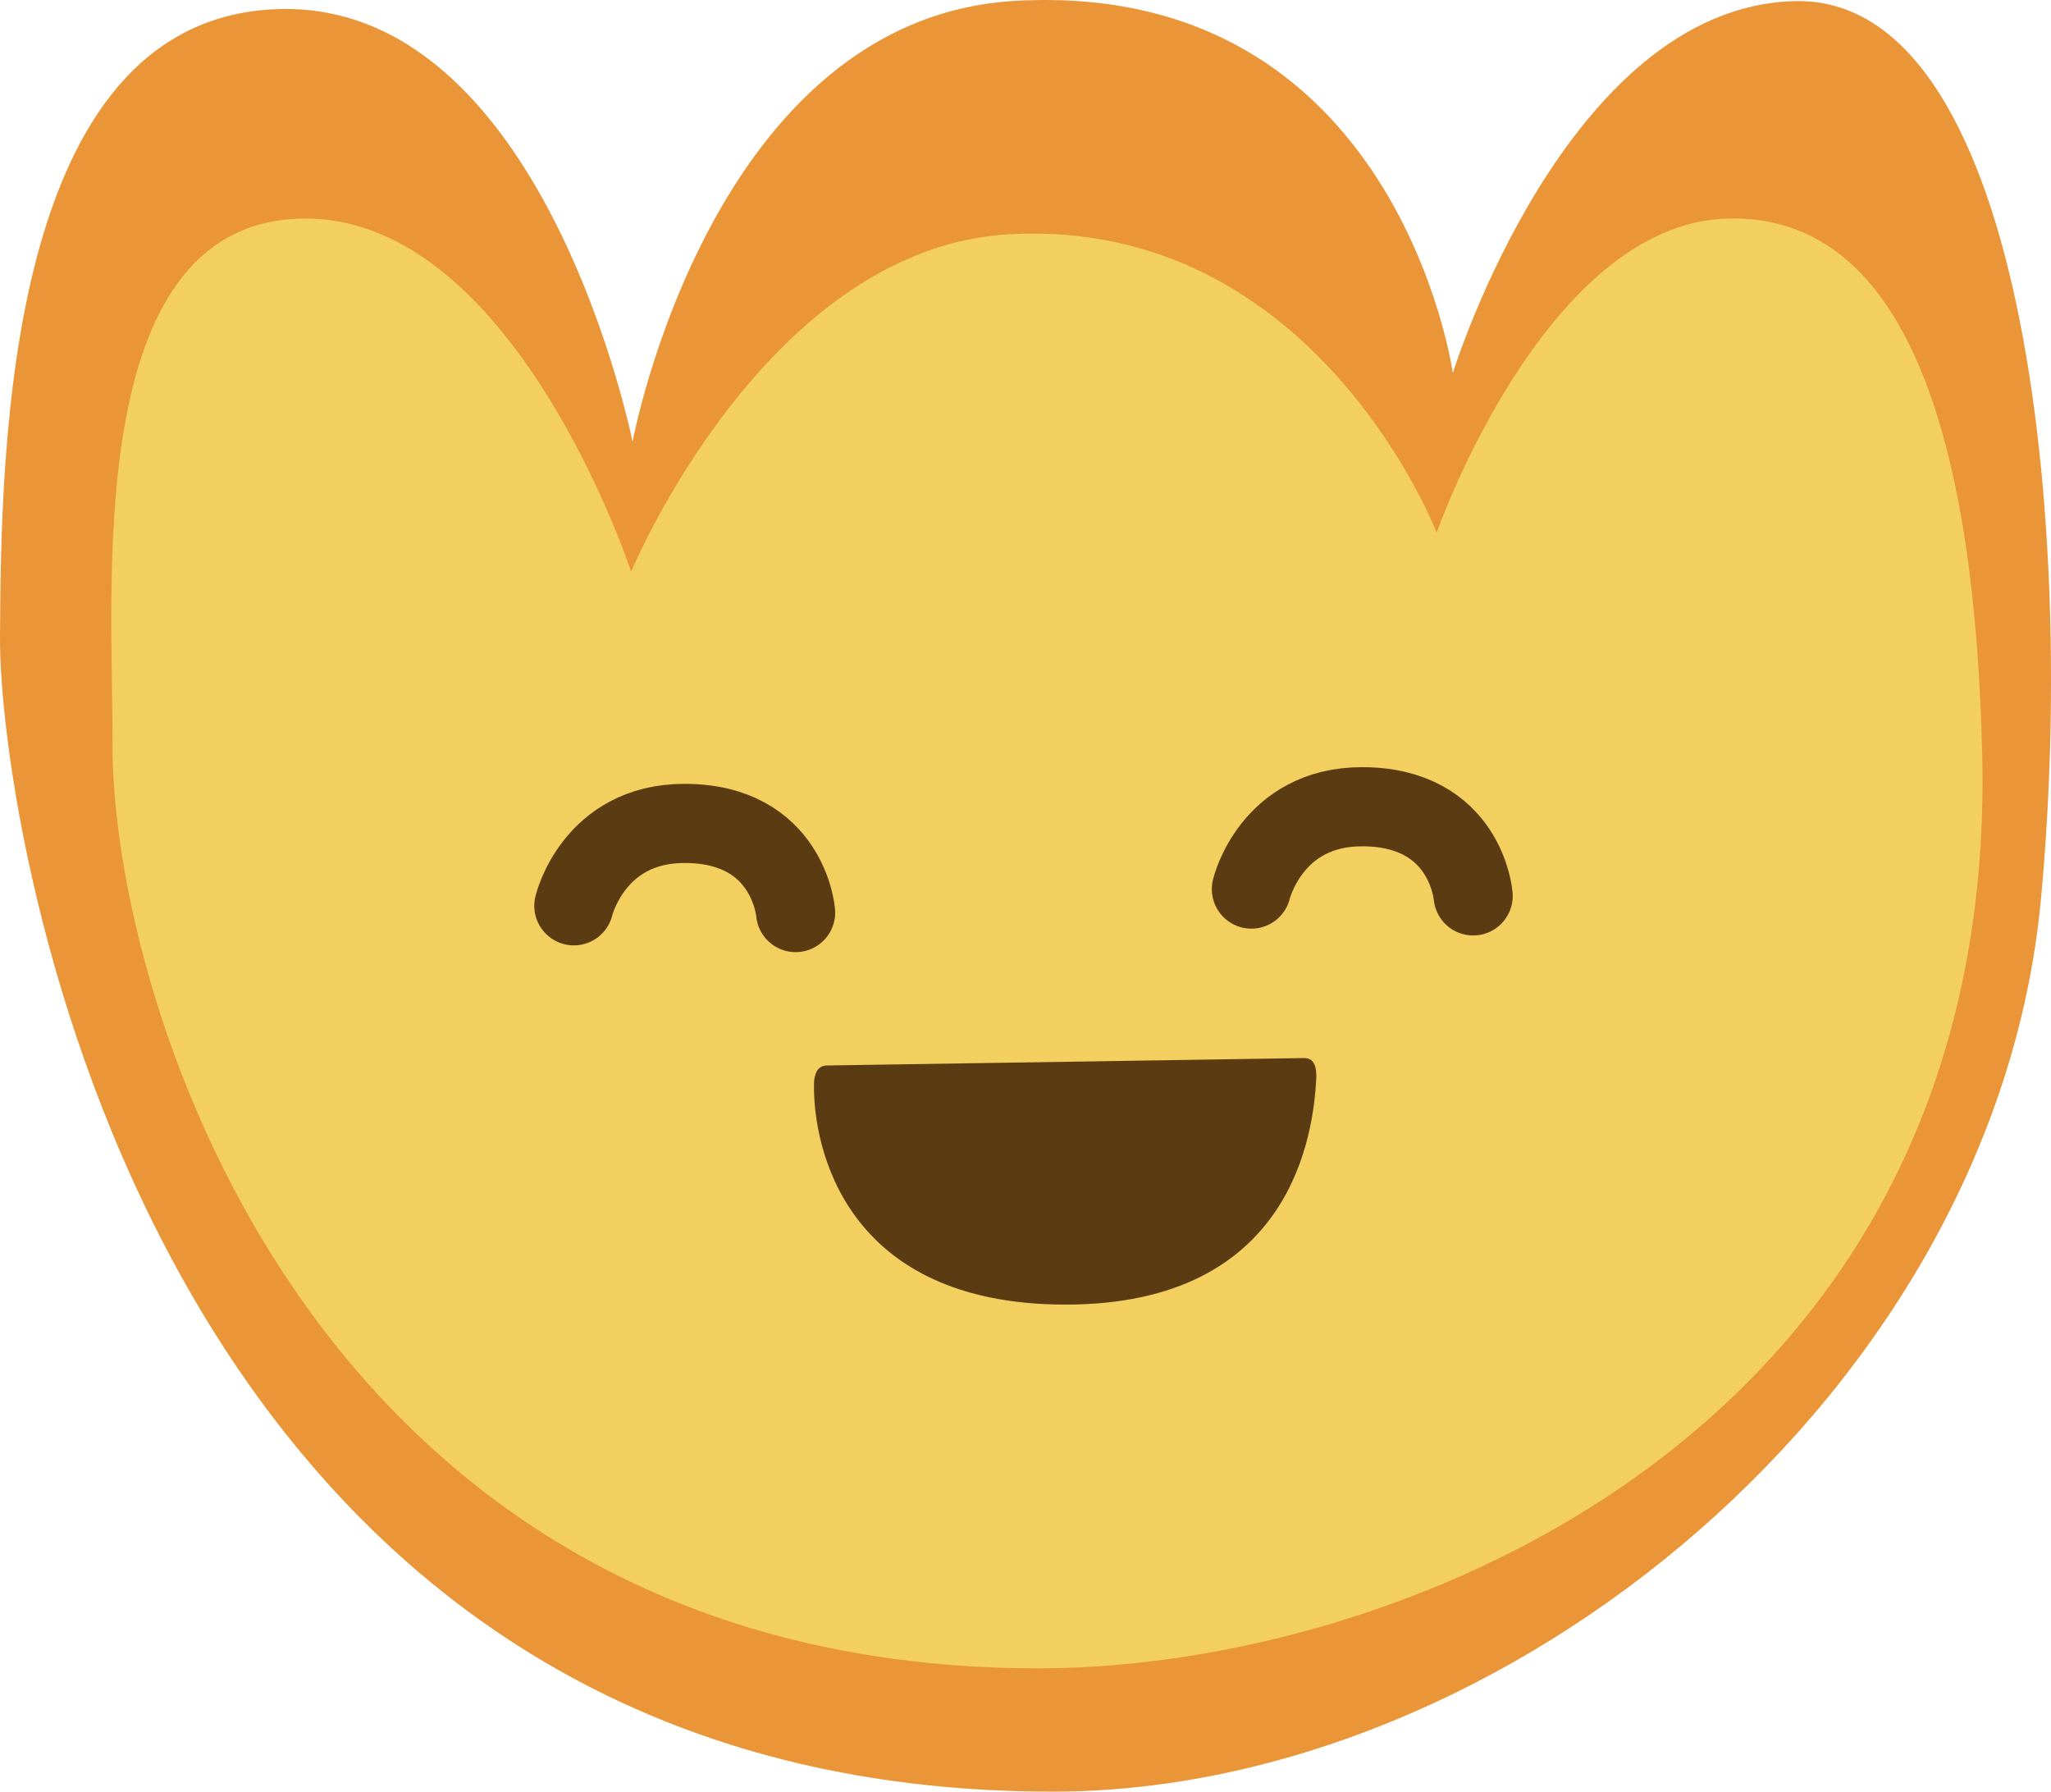
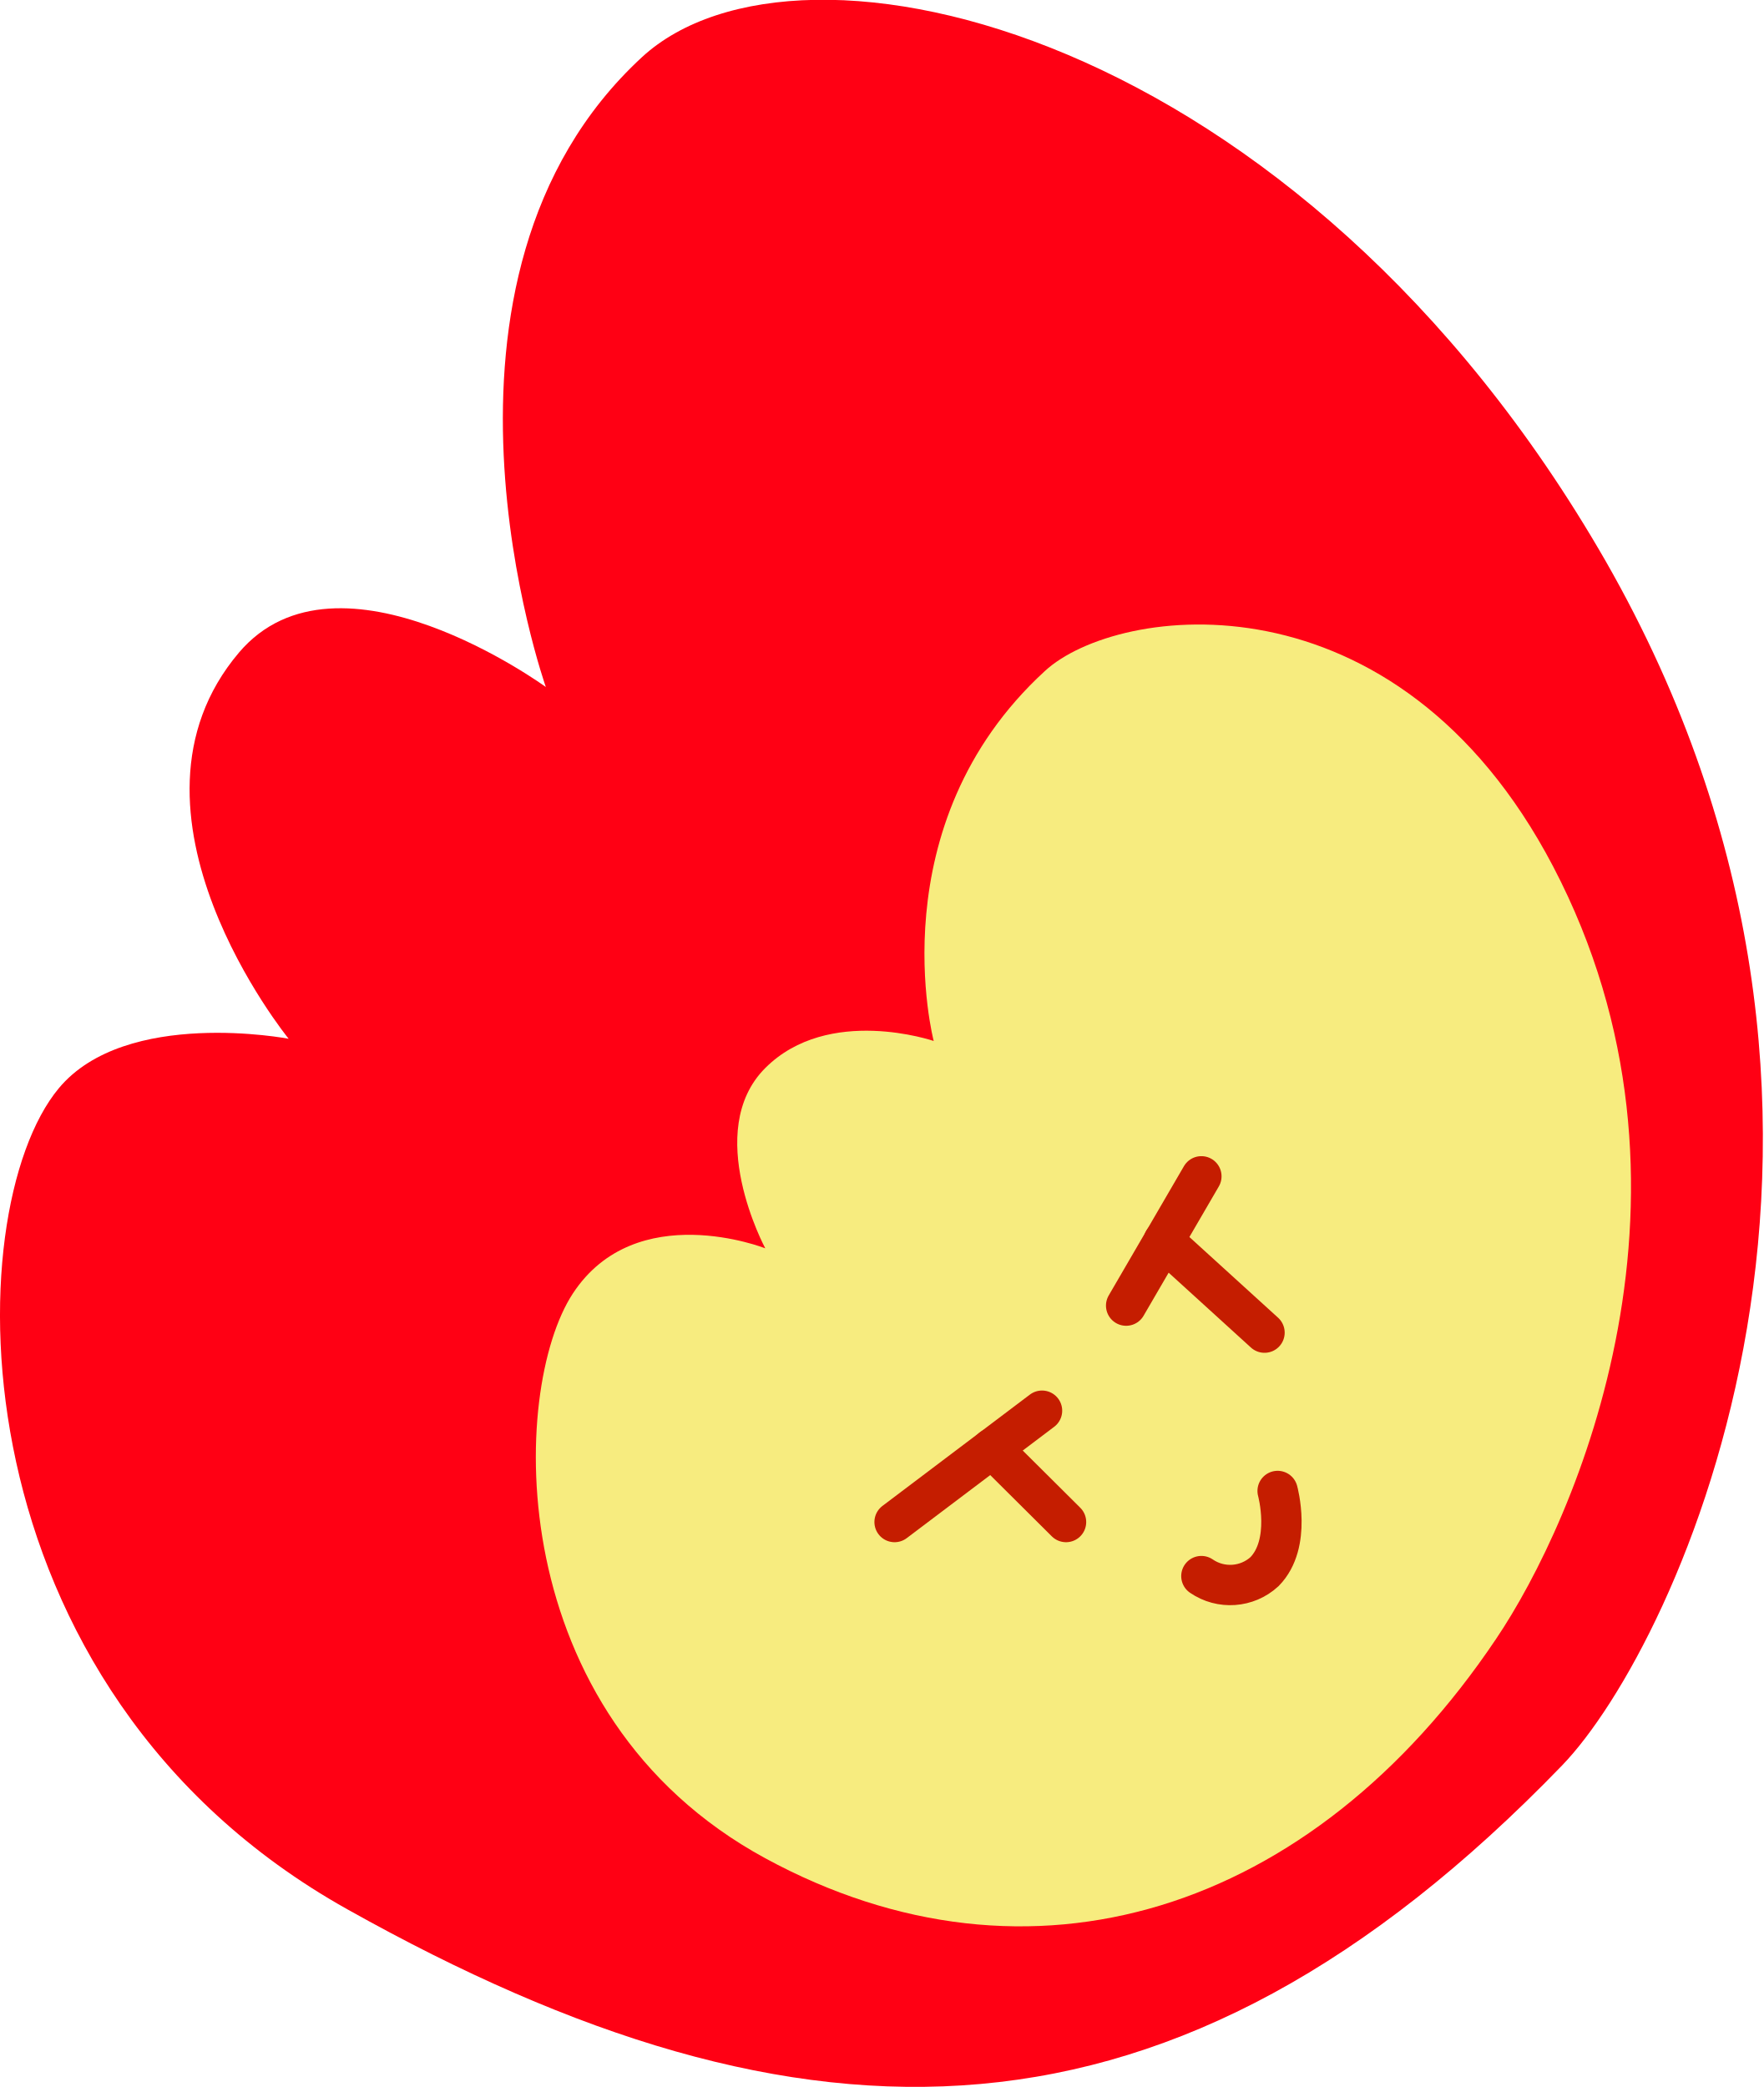
- <svg xmlns="http://www.w3.org/2000/svg" id="Layer_1" data-name="Layer 1" viewBox="0 0 777.48 679.06">
+ <svg xmlns="http://www.w3.org/2000/svg" id="Layer_1" data-name="Layer 1" viewBox="0 0 87.42 103.47">
  <defs>
-     <style>.cls-1{fill:#ea9638;}.cls-2{fill:#f2cf5f;}.cls-3{fill:none;stroke:#5b3c12;stroke-linecap:round;stroke-miterlimit:10;stroke-width:30px;}.cls-4{fill:#5b3c12;}</style>
+     <style>.cls-1{fill:#ff0014;}.cls-2{fill:#f7ec7f;}.cls-3{fill:none;stroke:#c51d00;stroke-linecap:round;stroke-miterlimit:10;stroke-width:2px;}</style>
  </defs>
-   <path class="cls-1" d="M448.28,728.3c171.67,0,356.93-151.66,374.55-337.79,13.65-144.25-6.89-343.15-93.45-340.85S599.94,190.6,599.94,190.6,579.12,41.71,434.49,49.53C318.83,55.79,289,216.64,289,216.64S255.26,48.13,153.38,52.72,49.57,218.85,49.21,290.94,105.22,728.38,448.28,728.3Z" transform="translate(-49.21 -49.23)" />
-   <path class="cls-2" d="M443.1,681.57c137.49,0,363.44-90.38,357.52-346.21-2.69-116-27.2-205.15-96.51-203.3s-110.3,119.05-110.3,119.05S547.89,131.72,432.06,138c-92.63,5-143.61,127.93-143.61,127.93S243.39,128.45,161.81,132.13,92.14,273,91.85,330.77C91.4,428.81,168.37,681.64,443.1,681.57Z" transform="translate(-49.21 -49.23)" />
-   <path class="cls-3" d="M266.74,392.55s7.41-31.23,41.94-31.23c39.51,0,42.13,33.79,42.13,33.79" transform="translate(-49.21 -49.23)" />
-   <path class="cls-3" d="M523.58,386.21S531,355,565.52,355c39.51,0,42.13,33.79,42.13,33.79" transform="translate(-49.21 -49.23)" />
-   <path class="cls-4" d="M362.61,453.07c-3.64.06-4.79,3.47-4.84,7.11-.34,23.78,11.61,83.52,95.39,83.52,86.27,0,93.93-65.36,95-85.5.21-4.11-.5-8-4.62-7.94Z" transform="translate(-49.21 -49.23)" />
+   <path class="cls-1" d="M-262.6,598.88c5.73-5.93,18-32,2.17-59.7-15.21-26.48-40-32.16-47.78-25-11.93,11-4.77,31.23-4.77,31.23s-10.29-7.5-15.21-1.71c-6.7,7.9,2.46,19.15,2.46,19.15s-8.07-1.55-11.4,2.46c-5.07,6.11-5.33,29.71,14.31,40.7C-300.16,618.71-281.83,618.78-262.6,598.88Z" transform="translate(340.04 -511.35)" />
+   <path class="cls-2" d="M-265.88,592.62c4-5.92,11.18-22.36,2.84-38.31-7.78-14.86-21.62-13-25.2-9.69-8.33,7.64-5.51,18.34-5.51,18.34s-5.22-1.79-8.35,1.34,0,8.94,0,8.94-6.41-2.53-9.54,2.24-3.58,20.87,9.54,28S-275,606.19-265.88,592.62Z" transform="translate(340.04 -511.35)" />
+   <line class="cls-3" x1="44.35" y1="75.46" x2="51.66" y2="69.94" />
+   <line class="cls-3" x1="52.85" y1="75.46" x2="49.18" y2="71.81" />
+   <line class="cls-3" x1="59.56" y1="58.32" x2="55.83" y2="64.73" />
+   <line class="cls-3" x1="62.69" y1="66.07" x2="57.69" y2="61.52" />
+   <path class="cls-3" d="M-280.48,589.49a2.52,2.52,0,0,0,3.13-.22c1.37-1.4.65-4,.65-4" transform="translate(340.04 -511.35)" />
</svg>
